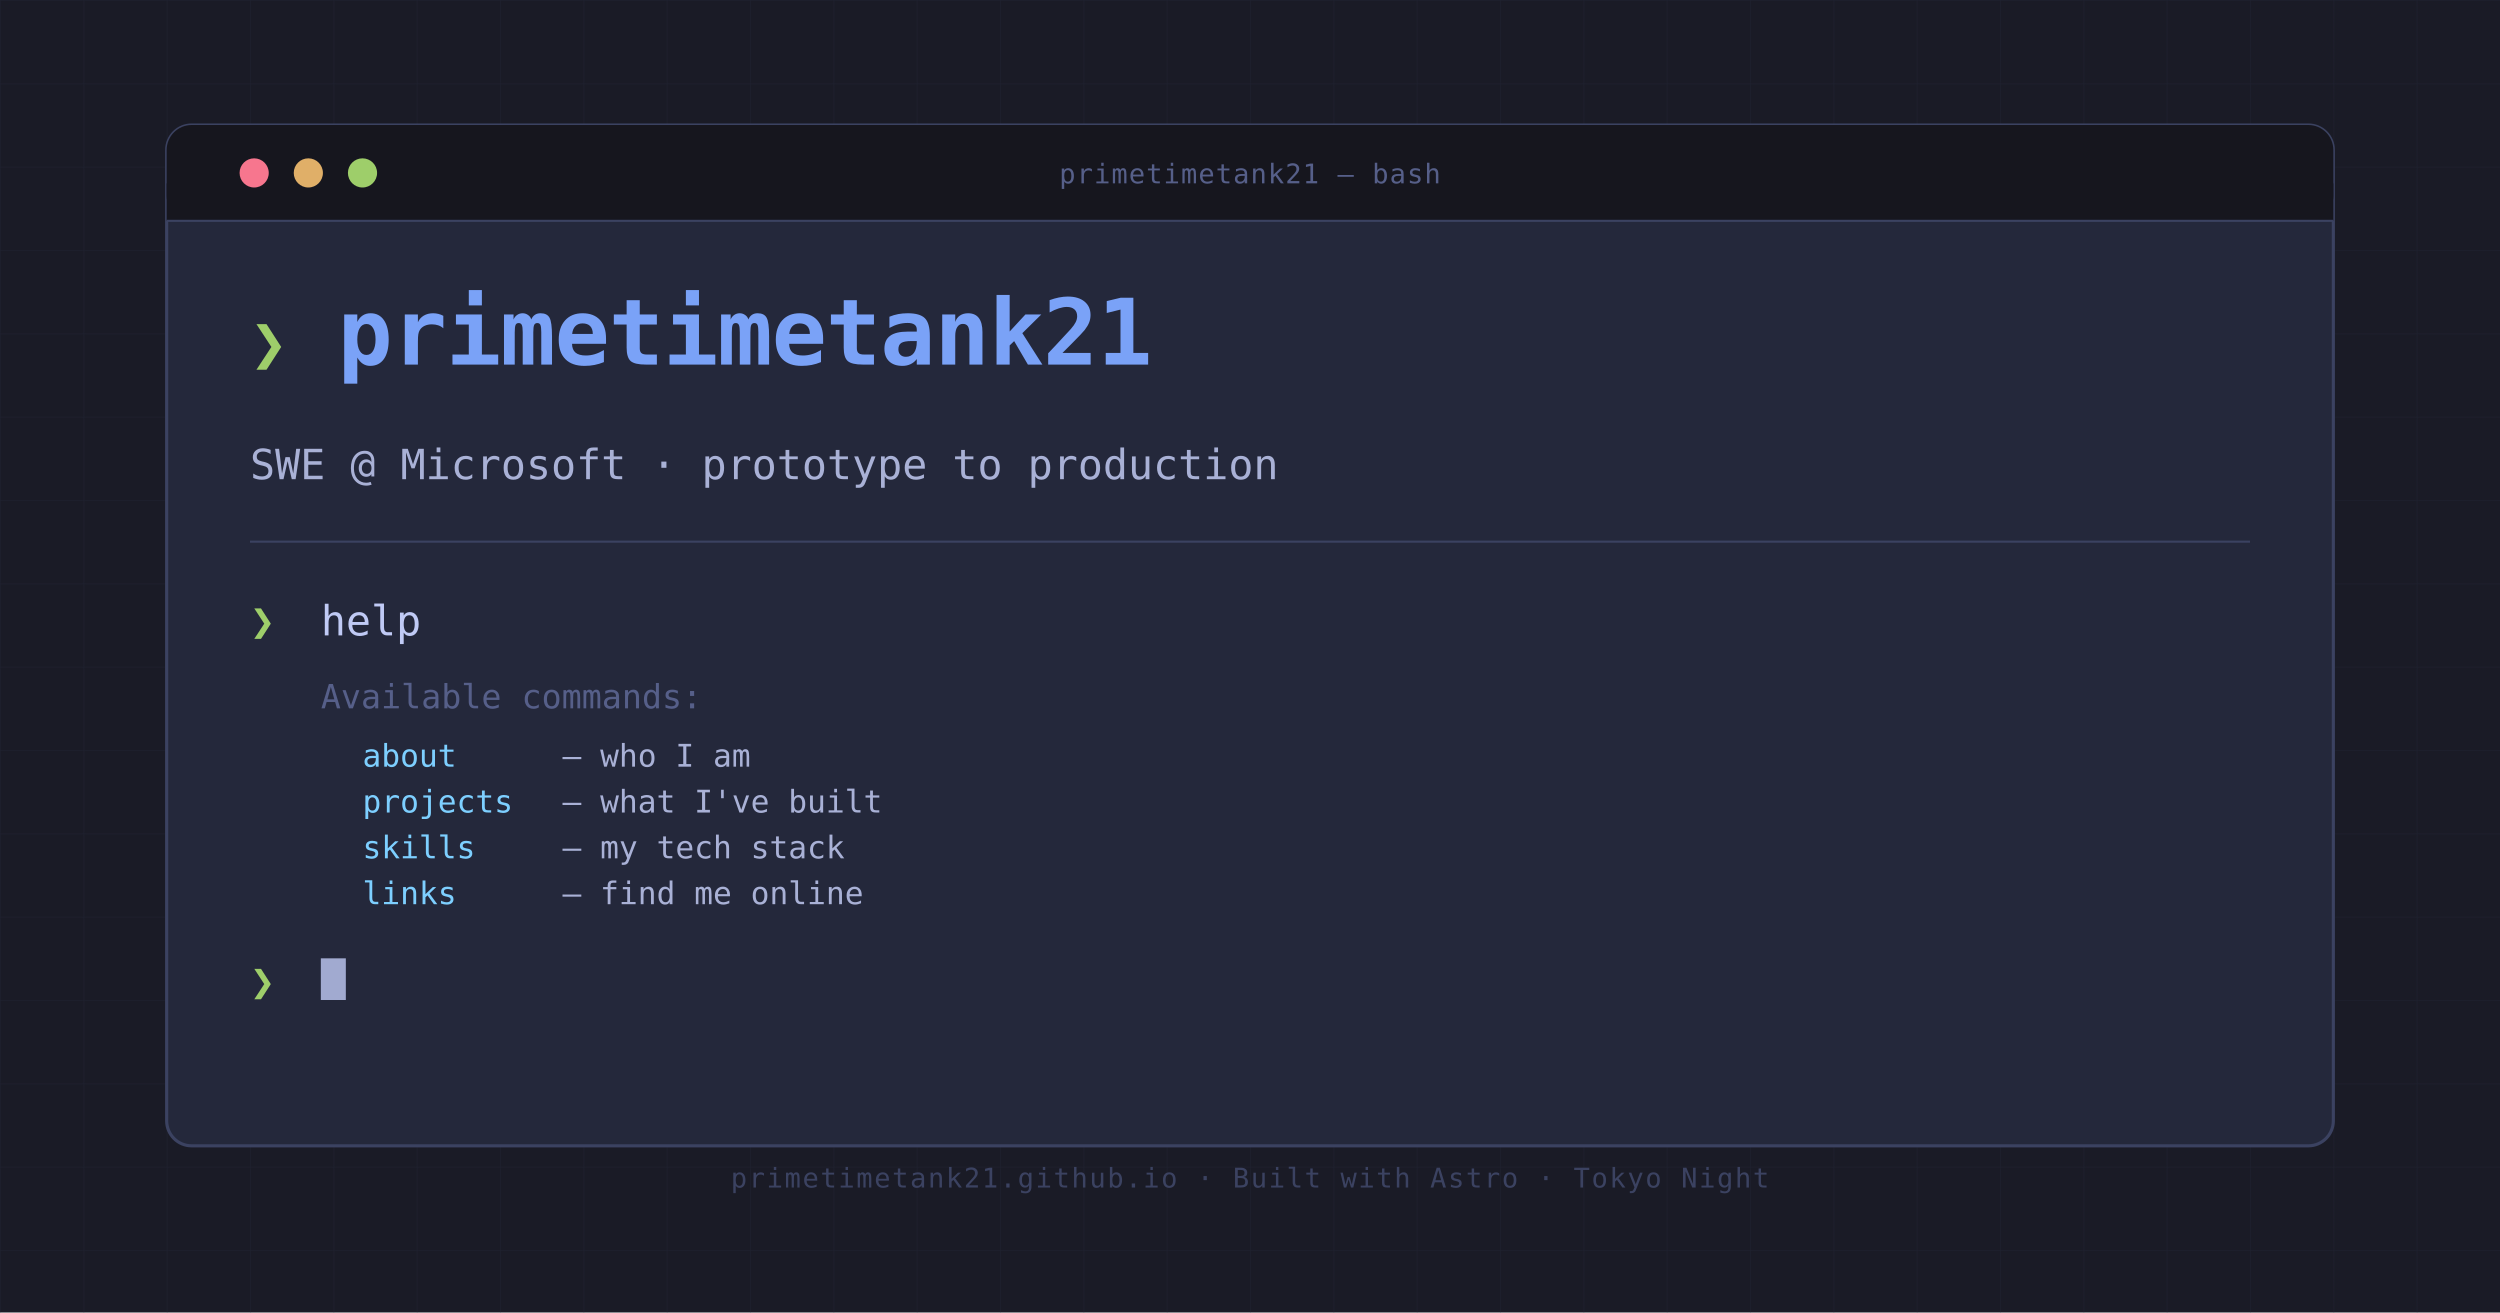
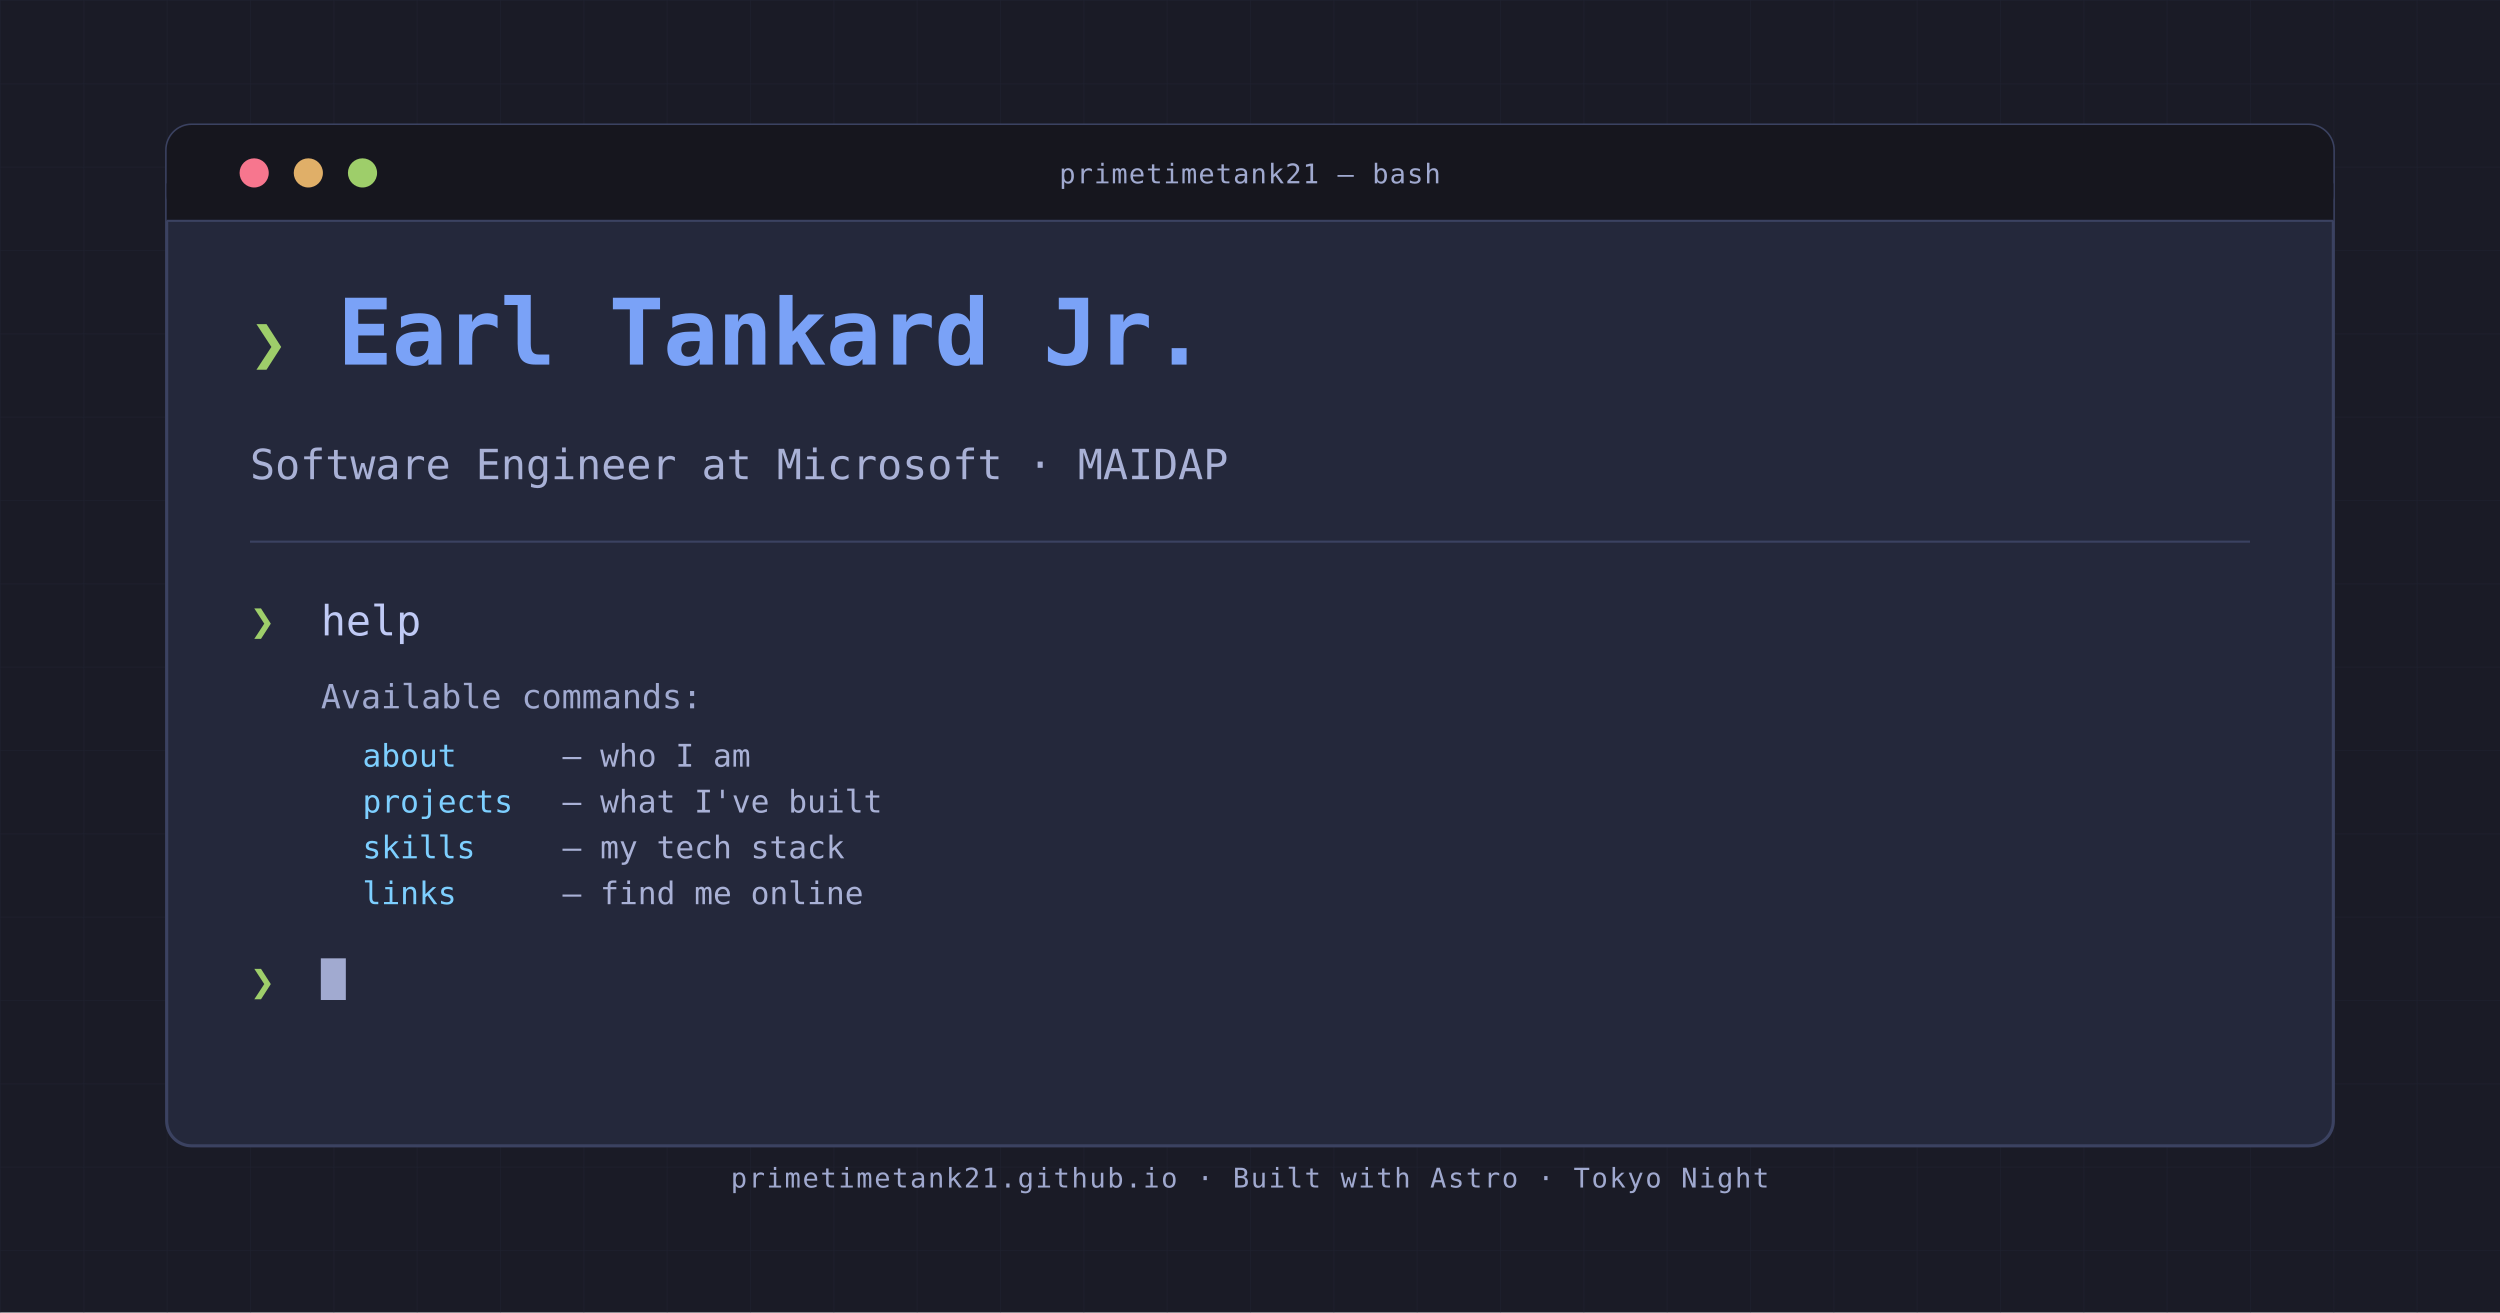
<svg xmlns="http://www.w3.org/2000/svg" width="1200" height="630" viewBox="0 0 1200 630">
  <rect width="1200" height="630" fill="#1a1b26" />
  <defs>
    <pattern id="grid" width="40" height="40" patternUnits="userSpaceOnUse">
      <path d="M 40 0 L 0 0 0 40" fill="none" stroke="#24283b" stroke-width="0.5" />
    </pattern>
  </defs>
  <rect width="1200" height="630" fill="url(#grid)" opacity="0.5" />
  <rect x="80" y="60" width="1040" height="490" rx="12" fill="#24283b" stroke="#3b4261" stroke-width="1.5" />
  <rect x="80" y="60" width="1040" height="46" rx="12" fill="#16161e" />
  <rect x="80" y="88" width="1040" height="18" fill="#16161e" />
  <line x1="80" y1="106" x2="1120" y2="106" stroke="#3b4261" stroke-width="1" />
  <circle cx="122" cy="83" r="7" fill="#f7768e" />
  <circle cx="148" cy="83" r="7" fill="#e0af68" />
  <circle cx="174" cy="83" r="7" fill="#9ece6a" />
-   <text x="600" y="88" text-anchor="middle" fill="#565f89" font-family="ui-monospace, 'JetBrains Mono', monospace" font-size="13" letter-spacing="0.04em">primetimetank21 — bash</text>
+   <text x="600" y="88" text-anchor="middle" fill="#a0a9cf" font-family="ui-monospace, 'JetBrains Mono', monospace" font-size="13" letter-spacing="0.04em">primetimetank21 — bash</text>
  <text x="120" y="175" fill="#9ece6a" font-family="ui-monospace, 'JetBrains Mono', monospace" font-size="30" font-weight="600">❯</text>
-   <text x="162" y="175" fill="#7aa2f7" font-family="ui-monospace, 'JetBrains Mono', monospace" font-size="44" font-weight="700" letter-spacing="-0.01em">primetimetank21</text>
-   <text x="120" y="230" fill="#a9b1d6" font-family="ui-monospace, 'JetBrains Mono', monospace" font-size="20">SWE @ Microsoft · prototype to production</text>
+   <text x="162" y="175" fill="#7aa2f7" font-family="ui-monospace, 'JetBrains Mono', monospace" font-size="44" font-weight="700" letter-spacing="-0.01em">Earl Tankard Jr.</text>
+   <text x="120" y="230" fill="#a9b1d6" font-family="ui-monospace, 'JetBrains Mono', monospace" font-size="20">Software Engineer at Microsoft · MAIDAP</text>
  <line x1="120" y1="260" x2="1080" y2="260" stroke="#3b4261" stroke-width="1" />
  <text x="120" y="305" fill="#9ece6a" font-family="ui-monospace, 'JetBrains Mono', monospace" font-size="20">❯</text>
  <text x="154" y="305" fill="#c0caf5" font-family="ui-monospace, 'JetBrains Mono', monospace" font-size="20">help</text>
-   <text x="154" y="340" fill="#565f89" font-family="ui-monospace, 'JetBrains Mono', monospace" font-size="16">Available commands:</text>
+   <text x="154" y="340" fill="#a0a9cf" font-family="ui-monospace, 'JetBrains Mono', monospace" font-size="16">Available commands:</text>
  <text x="174" y="368" fill="#7dcfff" font-family="ui-monospace, 'JetBrains Mono', monospace" font-size="15">about</text>
  <text x="270" y="368" fill="#a9b1d6" font-family="ui-monospace, 'JetBrains Mono', monospace" font-size="15">— who I am</text>
  <text x="174" y="390" fill="#7dcfff" font-family="ui-monospace, 'JetBrains Mono', monospace" font-size="15">projects</text>
  <text x="270" y="390" fill="#a9b1d6" font-family="ui-monospace, 'JetBrains Mono', monospace" font-size="15">— what I've built</text>
  <text x="174" y="412" fill="#7dcfff" font-family="ui-monospace, 'JetBrains Mono', monospace" font-size="15">skills</text>
  <text x="270" y="412" fill="#a9b1d6" font-family="ui-monospace, 'JetBrains Mono', monospace" font-size="15">— my tech stack</text>
  <text x="174" y="434" fill="#7dcfff" font-family="ui-monospace, 'JetBrains Mono', monospace" font-size="15">links</text>
  <text x="270" y="434" fill="#a9b1d6" font-family="ui-monospace, 'JetBrains Mono', monospace" font-size="15">— find me online</text>
  <text x="120" y="478" fill="#9ece6a" font-family="ui-monospace, 'JetBrains Mono', monospace" font-size="20">❯</text>
  <rect x="154" y="460" width="12" height="20" fill="#c0caf5" opacity="0.8" />
-   <text x="600" y="570" text-anchor="middle" fill="#3b4261" font-family="ui-monospace, 'JetBrains Mono', monospace" font-size="13" letter-spacing="0.06em">primetimetank21.github.io · Built with Astro · Tokyo Night</text>
+   <text x="600" y="570" text-anchor="middle" fill="#a0a9cf" font-family="ui-monospace, 'JetBrains Mono', monospace" font-size="13" letter-spacing="0.06em">primetimetank21.github.io · Built with Astro · Tokyo Night</text>
</svg>
